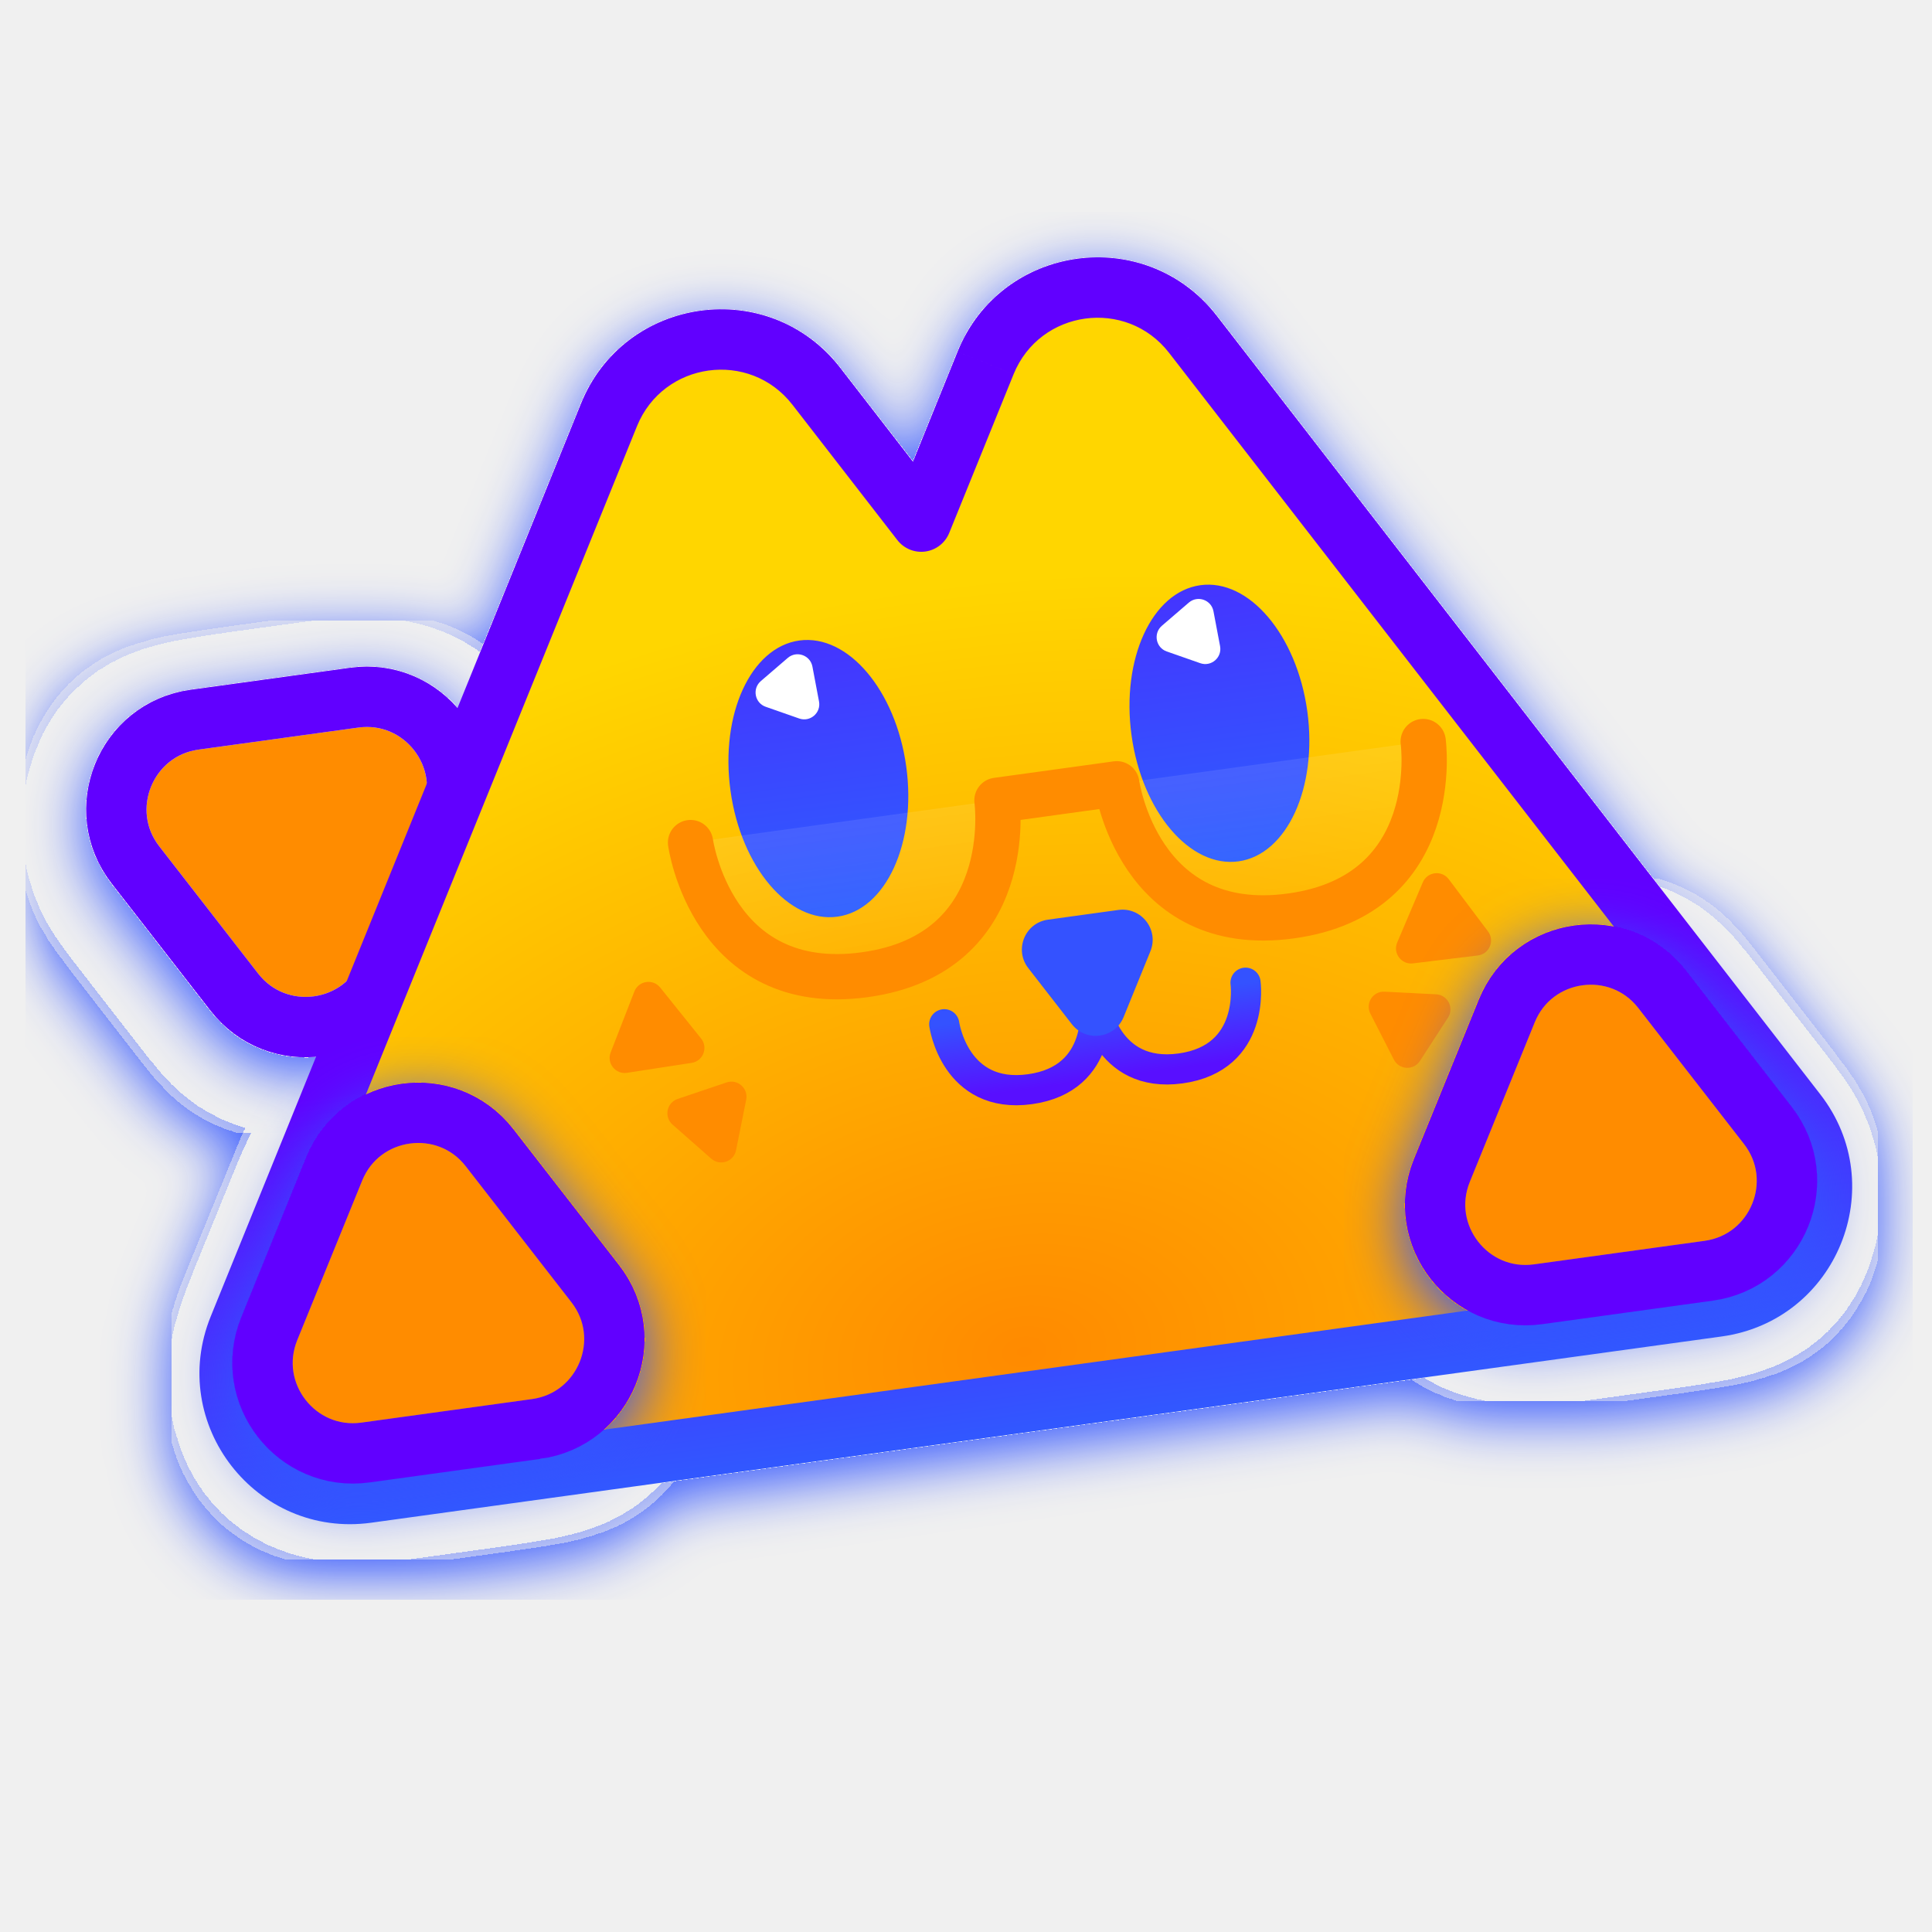
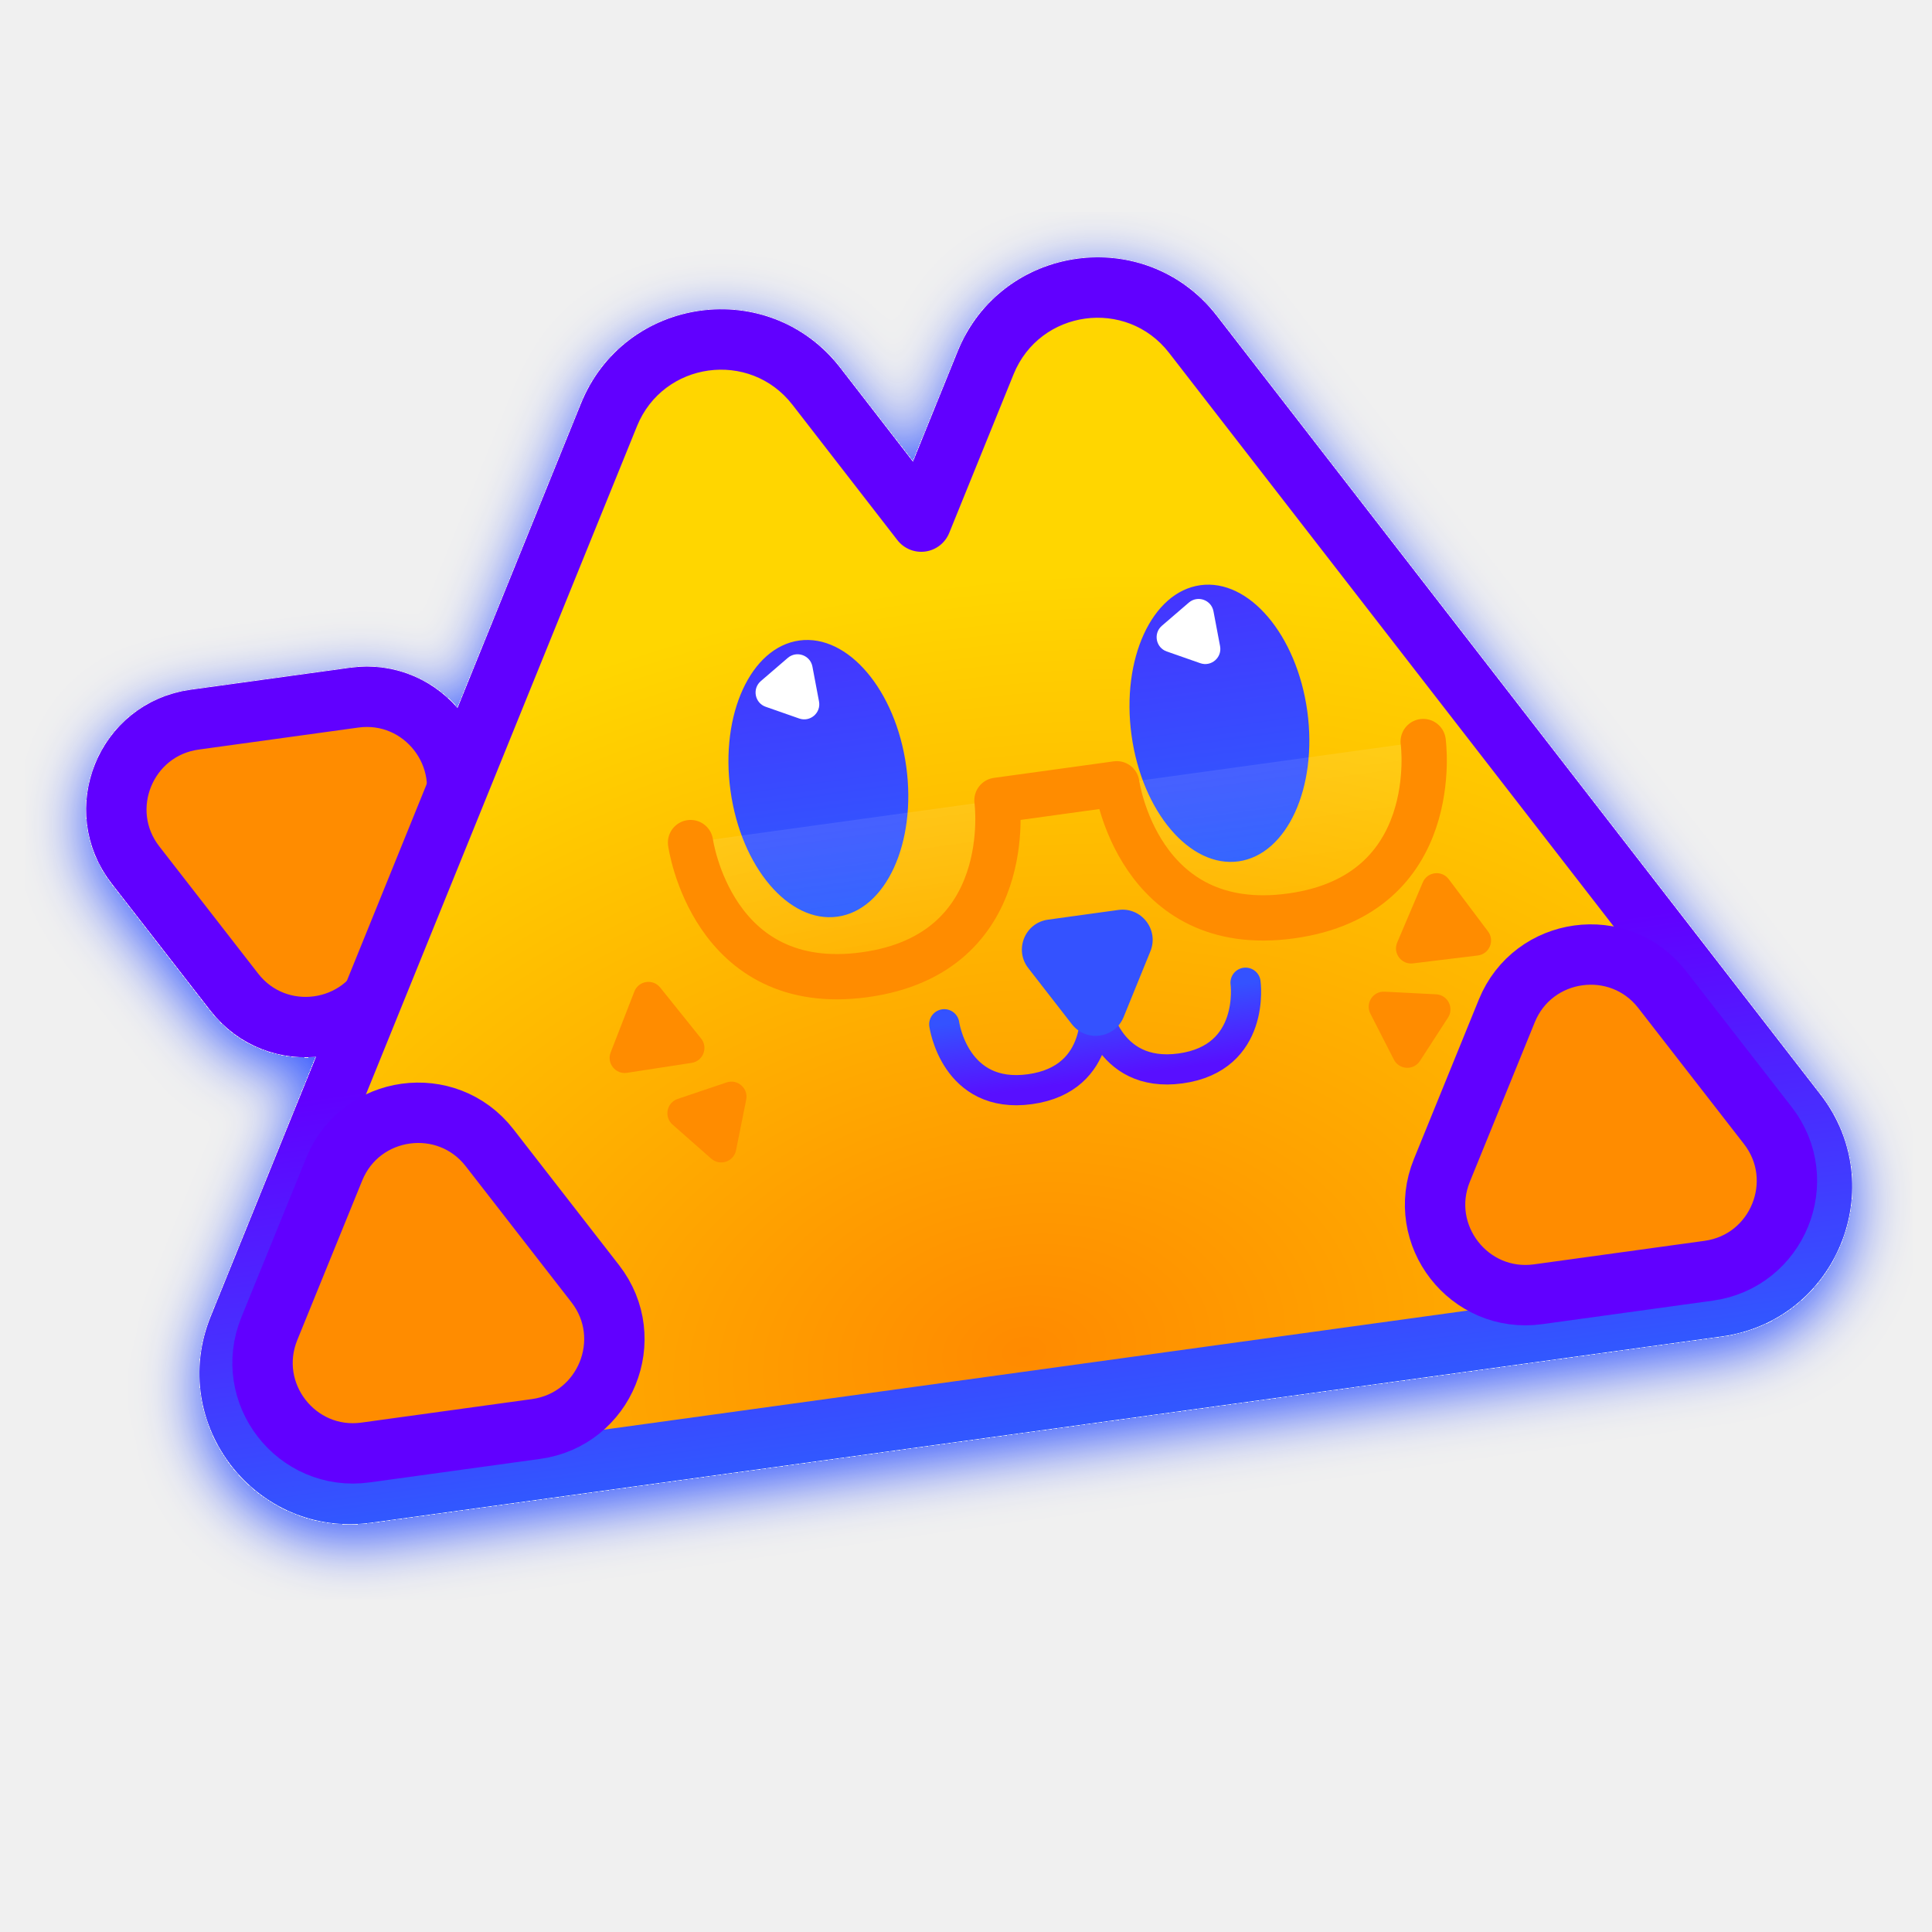
- <svg xmlns="http://www.w3.org/2000/svg" width="512" height="512" fill="none">
-   <g filter="url(#b)" clip-path="url(#a)">
-     <g filter="url(#c)">
-       <path d="M94.937 192.814c12.202-1.683 21.649 10.474 17.006 21.882l-16.085 39.519c-4.644 11.408-19.895 13.511-27.453 3.786l-26.182-33.69c-7.558-9.725-1.754-23.985 10.447-25.668l42.267-5.829Z" fill="#FF8C00" />
-       <path d="M119.353 217.712c6.965-17.112-7.207-35.347-25.509-32.823l-42.267 5.829c-18.302 2.524-27.008 23.914-15.671 38.502l26.182 33.69c11.337 14.588 34.214 11.433 41.179-5.679l16.086-39.519Z" stroke="#6100FF" stroke-width="16" />
-     </g>
-     <path fill-rule="evenodd" clip-rule="evenodd" d="M261.193 96.18c9.272-22.859 39.831-27.073 54.944-7.577l159.957 206.341c15.082 19.455 3.467 47.942-20.919 51.306l-99.803 13.764-158.286 21.83-99.803 13.765c-24.386 3.363-43.279-20.916-34.026-43.728l98.132-241.936c9.272-22.86 39.831-27.074 54.944-7.578l27.803 35.865 17.057-42.052Z" fill="url(#d)" />
-     <path fill-rule="evenodd" clip-rule="evenodd" d="M261.193 96.18c9.272-22.859 39.831-27.073 54.944-7.577l159.957 206.341c15.082 19.455 3.467 47.942-20.919 51.306l-99.803 13.764-158.286 21.83-99.803 13.765c-24.386 3.363-43.279-20.916-34.026-43.728l98.132-241.936c9.272-22.86 39.831-27.074 54.944-7.578l27.803 35.865 17.057-42.052Z" fill="url(#e)" />
-     <path d="m316.137 88.603 6.323-4.902-6.323 4.902Zm-54.944 7.578-7.414-3.007 7.414 3.006Zm214.901 198.763-6.322 4.901 6.322-4.901ZM63.257 351.881l7.414 3.007-7.414-3.007Zm98.132-241.936-7.413-3.007 7.413 3.007Zm54.944-7.578 6.323-4.901-6.323 4.901Zm27.803 35.865 7.414 3.007a8 8 0 0 1-13.737 1.894l6.323-4.901Zm65.678-44.728c-11.335-14.622-34.254-11.461-41.208 5.683l-14.827-6.013c11.59-28.575 49.789-33.843 68.681-9.473l-12.646 9.803Zm159.958 206.341L309.814 93.505 322.46 83.7l159.957 206.342-12.645 9.802Zm-15.69 38.48c18.29-2.523 27.001-23.888 15.69-38.48l12.645-9.802c18.852 24.319 4.333 59.928-26.149 64.132l-2.186-15.85Zm-99.803 13.764 99.803-13.764 2.186 15.85-99.803 13.764-2.186-15.85Zm-158.286 21.83 158.286-21.83 2.186 15.85-158.286 21.83-2.186-15.85ZM96.19 387.684l99.803-13.765 2.186 15.85-99.803 13.765-2.186-15.85Zm-25.52-32.796c-6.939 17.109 7.23 35.318 25.52 32.796l2.186 15.85c-30.482 4.204-54.098-26.146-42.532-54.66l14.827 6.014Zm98.133-241.936L70.671 354.888l-14.827-6.014 98.132-241.936 14.827 6.014Zm41.208-5.683c-11.335-14.622-34.254-11.461-41.208 5.683l-14.827-6.014c11.59-28.574 49.788-33.842 68.68-9.472l-12.645 9.803Zm27.802 35.864-27.802-35.864 12.645-9.803 27.803 35.865-12.646 9.802Zm30.793-43.946L251.55 141.24l-14.827-6.014 17.056-42.051 14.827 6.013Z" fill="url(#f)" />
-     <path d="M377.053 233.835c1.205-2.834 5.026-3.3 6.877-.84l10.413 13.841c1.852 2.46.345 6.002-2.711 6.375l-17.193 2.098c-3.057.373-5.371-2.702-4.166-5.536l6.78-15.938ZM380.587 263.504c3.076.157 4.827 3.584 3.154 6.169l-7.436 11.482c-1.673 2.584-5.517 2.388-6.919-.354l-6.226-12.18c-1.401-2.742.691-5.973 3.766-5.815l13.661.698ZM174.959 261.707c-1.927-2.402-5.731-1.816-6.847 1.053l-6.279 16.144c-1.116 2.87 1.293 5.872 4.336 5.404l17.12-2.635c3.044-.468 4.439-4.055 2.512-6.457l-10.842-13.509ZM179.588 291.227c-2.918.983-3.677 4.757-1.366 6.792l10.266 9.041c2.311 2.035 5.959.806 6.566-2.213l2.696-13.412c.607-3.019-2.281-5.562-5.199-4.579l-12.963 4.371Z" fill="#FF8C00" />
-     <ellipse cx="216.876" cy="206.336" rx="23.508" ry="36.941" transform="rotate(-7.853 216.876 206.336)" fill="url(#g)" />
-     <path d="M217.047 185.892c.573 3.026-2.345 5.536-5.251 4.519l-8.881-3.108c-2.907-1.018-3.622-4.8-1.288-6.808l7.133-6.137c2.334-2.008 5.967-.737 6.539 2.289l1.748 9.245Z" fill="#fff" />
-     <ellipse cx="323.159" cy="191.677" rx="23.508" ry="36.941" transform="rotate(-7.853 323.159 191.677)" fill="url(#h)" />
-     <path d="M323.331 171.234c.572 3.025-2.346 5.536-5.252 4.519l-8.881-3.109c-2.906-1.017-3.622-4.799-1.288-6.807l7.133-6.137c2.334-2.008 5.967-.737 6.539 2.289l1.749 9.245Z" fill="#fff" />
-     <path opacity=".1" d="M229.204 258.308C188.602 263.907 183 223.292 183 223.292l81.205-11.2 15.876-2.189 15.877-2.19 81.204-11.199s5.602 40.615-35.001 46.215c-40.602 5.6-46.203-35.016-46.203-35.016l-15.877 2.19-15.876 2.189s5.601 40.616-35.001 46.216Z" fill="url(#i)" />
-     <path d="M183 223.292s5.602 40.615 46.204 35.016c40.602-5.6 35.001-46.216 35.001-46.216l15.876-2.189 15.877-2.19s5.601 40.616 46.203 35.016c40.603-5.6 35.001-46.215 35.001-46.215" stroke="#FF8C00" stroke-width="12" stroke-linecap="round" stroke-linejoin="round" />
-     <path d="M250.239 271.441s2.753 19.961 22.714 17.208c19.96-2.753 17.208-22.714 17.208-22.714s2.752 19.961 22.713 17.208c19.961-2.753 17.208-22.714 17.208-22.714" stroke="url(#j)" stroke-width="8" stroke-linecap="round" stroke-linejoin="round" />
-     <path d="M297.775 269.521c-2.322 5.704-9.948 6.755-13.727 1.893l-11.549-14.861c-3.779-4.863-.877-11.993 5.224-12.834l18.644-2.572c6.101-.841 10.825 5.237 8.503 10.941l-7.095 17.433Z" fill="#3452FF" />
-     <g filter="url(#k)">
-       <path d="M406.72 270.934c4.643-11.408 19.895-13.511 27.453-3.786l27.99 36.017c7.558 9.725 1.754 23.985-10.447 25.668l-45.187 6.232c-12.201 1.683-21.649-10.474-17.005-21.882l17.196-42.249Z" fill="#FF8C00" />
-       <path d="M440.49 262.239c-11.337-14.588-34.215-11.433-41.18 5.679l-17.196 42.249c-6.965 17.112 7.206 35.347 25.508 32.823l45.187-6.232c18.302-2.524 27.008-23.914 15.671-38.502l-27.99-36.017Z" stroke="#6100FF" stroke-width="16" />
-     </g>
-     <g filter="url(#l)">
-       <path d="M151.426 345.101c7.558 9.725 1.754 23.985-10.447 25.668l-45.187 6.232c-12.201 1.682-21.649-10.474-17.005-21.882l17.196-42.249c4.643-11.408 19.895-13.512 27.453-3.786l27.99 36.017Z" fill="#FF8C00" />
-       <path d="M142.072 378.694c18.302-2.525 27.008-23.915 15.671-38.502l-27.99-36.017c-11.337-14.588-34.215-11.433-41.18 5.679l-17.196 42.249c-6.965 17.112 7.206 35.347 25.508 32.823l45.187-6.232Z" stroke="#6100FF" stroke-width="16" />
+ <svg xmlns="http://www.w3.org/2000/svg" width="512" height="512" viewBox="0 0 512 512" fill="none">
+   <g clip-path="url(#clip0_420_2)">
+     <g filter="url(#filter0_d_420_2)">
+       <path d="M103.267 257.231L119.353 217.712C126.318 200.6 112.146 182.365 93.844 184.889L51.577 190.718C33.275 193.242 24.569 214.632 35.906 229.22L62.088 262.91C73.425 277.498 96.302 274.343 103.267 257.231Z" fill="#FF8C00" stroke="#6100FF" stroke-width="16" />
+       <path fill-rule="evenodd" clip-rule="evenodd" d="M261.193 96.18C270.465 73.321 301.024 69.107 316.137 88.603L476.094 294.944C491.176 314.399 479.561 342.886 455.175 346.25L355.372 360.014L197.086 381.844L97.283 395.609C72.897 398.972 54.005 374.693 63.257 351.881L161.389 109.945C170.661 87.086 201.22 82.871 216.333 102.367L244.136 138.232L261.193 96.18Z" fill="url(#paint0_radial_420_2)" />
+       <path fill-rule="evenodd" clip-rule="evenodd" d="M261.193 96.18C270.465 73.321 301.024 69.107 316.137 88.603L476.094 294.944C491.176 314.399 479.561 342.886 455.175 346.25L355.372 360.014L197.086 381.844L97.283 395.609C72.897 398.972 54.005 374.693 63.257 351.881L161.389 109.945C170.661 87.086 201.22 82.871 216.333 102.367L244.136 138.232L261.193 96.18Z" fill="url(#paint1_radial_420_2)" />
+       <path d="M316.137 88.603L322.46 83.701L322.46 83.701L316.137 88.603ZM261.193 96.18L253.779 93.174L253.779 93.174L261.193 96.18ZM476.094 294.944L469.772 299.845L469.772 299.845L476.094 294.944ZM455.175 346.25L456.268 354.175L455.175 346.25ZM355.372 360.014L354.279 352.089L355.372 360.014ZM197.086 381.844L198.179 389.769L197.086 381.844ZM97.283 395.609L96.19 387.684L97.283 395.609ZM63.257 351.881L70.671 354.888L70.671 354.888L63.257 351.881ZM161.389 109.945L153.976 106.938L153.976 106.938L161.389 109.945ZM216.333 102.367L222.656 97.466L216.333 102.367ZM244.136 138.232L251.55 141.239C250.474 143.891 248.064 145.766 245.229 146.157C242.394 146.548 239.567 145.395 237.813 143.133L244.136 138.232ZM309.814 93.504C298.479 78.882 275.56 82.043 268.606 99.187L253.779 93.174C265.369 64.6 303.568 59.331 322.46 83.701L309.814 93.504ZM469.772 299.845L309.814 93.504L322.46 83.701L482.417 290.043L469.772 299.845ZM454.082 338.325C472.372 335.802 481.083 314.437 469.772 299.845L482.417 290.043C501.269 314.362 486.75 349.971 456.268 354.175L454.082 338.325ZM354.279 352.089L454.082 338.325L456.268 354.175L356.465 367.939L354.279 352.089ZM195.993 373.919L354.279 352.089L356.465 367.939L198.179 389.769L195.993 373.919ZM96.19 387.684L195.993 373.919L198.179 389.769L98.376 403.534L96.19 387.684ZM70.671 354.888C63.731 371.997 77.9 390.206 96.19 387.684L98.376 403.534C67.894 407.738 44.278 377.388 55.844 348.874L70.671 354.888ZM168.803 112.952L70.671 354.888L55.844 348.874L153.976 106.938L168.803 112.952ZM210.011 107.269C198.676 92.647 175.757 95.808 168.803 112.952L153.976 106.938C165.566 78.364 203.764 73.096 222.656 97.466L210.011 107.269ZM237.813 143.133L210.011 107.269L222.656 97.466L250.459 133.331L237.813 143.133ZM268.606 99.187L251.55 141.239L236.723 135.225L253.779 93.174L268.606 99.187Z" fill="url(#paint2_linear_420_2)" />
+       <path d="M377.053 233.835C378.258 231.001 382.079 230.535 383.93 232.995L394.343 246.836C396.195 249.296 394.688 252.838 391.632 253.211L374.439 255.309C371.382 255.682 369.068 252.607 370.273 249.773L377.053 233.835Z" fill="#FF8C00" />
+       <path d="M380.587 263.504C383.663 263.661 385.414 267.088 383.741 269.673L376.305 281.155C374.632 283.739 370.788 283.543 369.386 280.801L363.16 268.621C361.759 265.879 363.851 262.648 366.926 262.806L380.587 263.504Z" fill="#FF8C00" />
+       <path d="M174.959 261.707C173.032 259.305 169.228 259.891 168.112 262.76L161.833 278.904C160.717 281.774 163.126 284.776 166.169 284.308L183.289 281.673C186.333 281.205 187.728 277.618 185.801 275.216L174.959 261.707Z" fill="#FF8C00" />
+       <path d="M179.588 291.227C176.67 292.21 175.911 295.984 178.222 298.019L188.488 307.06C190.799 309.095 194.447 307.866 195.054 304.847L197.75 291.435C198.357 288.416 195.469 285.873 192.551 286.856L179.588 291.227Z" fill="#FF8C00" />
+       <ellipse cx="216.876" cy="206.336" rx="23.508" ry="36.941" transform="rotate(-7.85252 216.876 206.336)" fill="url(#paint3_linear_420_2)" />
+       <path d="M217.047 185.892C217.62 188.918 214.702 191.428 211.796 190.411L202.915 187.303C200.008 186.285 199.293 182.503 201.627 180.495L208.76 174.358C211.094 172.35 214.727 173.621 215.299 176.647L217.047 185.892Z" fill="white" />
+       <ellipse cx="323.159" cy="191.677" rx="23.508" ry="36.941" transform="rotate(-7.85252 323.159 191.677)" fill="url(#paint4_linear_420_2)" />
+       <path d="M323.331 171.234C323.903 174.259 320.985 176.77 318.079 175.753L309.198 172.644C306.292 171.627 305.576 167.845 307.91 165.837L315.043 159.7C317.377 157.692 321.01 158.963 321.582 161.989L323.331 171.234Z" fill="white" />
+       <path opacity="0.1" d="M229.204 258.308C188.602 263.907 183 223.292 183 223.292L264.205 212.092L280.081 209.903L295.958 207.713L377.162 196.514C377.162 196.514 382.764 237.129 342.161 242.729C301.559 248.329 295.958 207.713 295.958 207.713L280.081 209.903L264.205 212.092C264.205 212.092 269.806 252.708 229.204 258.308Z" fill="url(#paint5_linear_420_2)" />
+       <path d="M183 223.292C183 223.292 188.602 263.907 229.204 258.308C269.806 252.708 264.205 212.092 264.205 212.092L280.081 209.903L295.958 207.713C295.958 207.713 301.559 248.329 342.161 242.729C382.764 237.129 377.162 196.514 377.162 196.514" stroke="#FF8C00" stroke-width="12" stroke-linecap="round" stroke-linejoin="round" />
+       <path d="M250.239 271.441C250.239 271.441 252.992 291.402 272.953 288.649C292.913 285.896 290.161 265.935 290.161 265.935C290.161 265.935 292.913 285.896 312.874 283.143C332.835 280.39 330.082 260.429 330.082 260.429" stroke="url(#paint6_linear_420_2)" stroke-width="8" stroke-linecap="round" stroke-linejoin="round" />
+       <path d="M297.775 269.521C295.453 275.225 287.827 276.276 284.048 271.414L272.499 256.553C268.72 251.69 271.622 244.56 277.723 243.719L296.367 241.147C302.468 240.306 307.192 246.384 304.87 252.088L297.775 269.521Z" fill="#3452FF" />
+       <path d="M468.48 298.256L440.49 262.239C429.153 247.651 406.275 250.806 399.31 267.918L382.114 310.167C375.149 327.279 389.32 345.514 407.622 342.99L452.809 336.758C471.111 334.234 479.817 312.844 468.48 298.256Z" fill="#FF8C00" stroke="#6100FF" stroke-width="16" />
+       <path d="M96.885 384.926L142.072 378.694C160.374 376.169 169.08 354.779 157.743 340.192L129.753 304.175C118.416 289.587 95.538 292.742 88.573 309.854L71.377 352.103C64.412 369.215 78.583 387.45 96.885 384.926Z" fill="#FF8C00" stroke="#6100FF" stroke-width="16" />
    </g>
  </g>
  <defs>
-     <linearGradient id="f" x1="290.676" y1="495.511" x2="259.119" y2="266.7" gradientUnits="userSpaceOnUse">
+     <filter id="filter0_d_420_2" x="6.821" y="56.201" width="500.027" height="367.726" filterUnits="userSpaceOnUse" color-interpolation-filters="sRGB">
+       <feFlood flood-opacity="0" result="BackgroundImageFix" />
+       <feColorMatrix in="SourceAlpha" type="matrix" values="0 0 0 0 0 0 0 0 0 0 0 0 0 0 0 0 0 0 127 0" result="hardAlpha" />
+       <feOffset dy="4" />
+       <feGaussianBlur stdDeviation="8" />
+       <feComposite in2="hardAlpha" operator="out" />
+       <feColorMatrix type="matrix" values="0 0 0 0 0.196 0 0 0 0 0.333 0 0 0 0 1 0 0 0 1 0" />
+       <feBlend mode="normal" in2="BackgroundImageFix" result="effect1_dropShadow_420_2" />
+       <feBlend mode="normal" in="SourceGraphic" in2="effect1_dropShadow_420_2" result="shape" />
+     </filter>
+     <radialGradient id="paint0_radial_420_2" cx="0" cy="0" r="1" gradientUnits="userSpaceOnUse" gradientTransform="translate(271.741 358.225) rotate(-97.8525) scale(204.58 299.811)">
+       <stop stop-color="#FF8A00" />
+       <stop offset="1" stop-color="#FFD600" />
+     </radialGradient>
+     <radialGradient id="paint1_radial_420_2" cx="0" cy="0" r="1" gradientUnits="userSpaceOnUse" gradientTransform="translate(271.741 358.225) rotate(-97.8525) scale(204.58 299.811)">
+       <stop stop-color="#FF8A00" />
+       <stop offset="1" stop-color="#FFD600" />
+     </radialGradient>
+     <linearGradient id="paint2_linear_420_2" x1="290.676" y1="495.511" x2="259.119" y2="266.7" gradientUnits="userSpaceOnUse">
      <stop stop-color="#00B3FF" />
      <stop offset="1" stop-color="#6100FF" />
    </linearGradient>
-     <linearGradient id="g" x1="216.876" y1="78.641" x2="216.876" y2="386.726" gradientUnits="userSpaceOnUse">
+     <linearGradient id="paint3_linear_420_2" x1="216.876" y1="78.641" x2="216.876" y2="386.726" gradientUnits="userSpaceOnUse">
      <stop stop-color="#6100FF" />
      <stop offset="1" stop-color="#00B2FF" />
    </linearGradient>
-     <linearGradient id="h" x1="323.159" y1="63.983" x2="323.159" y2="372.068" gradientUnits="userSpaceOnUse">
+     <linearGradient id="paint4_linear_420_2" x1="323.159" y1="63.983" x2="323.159" y2="372.068" gradientUnits="userSpaceOnUse">
      <stop stop-color="#6100FF" />
      <stop offset="1" stop-color="#00B2FF" />
    </linearGradient>
-     <linearGradient id="i" x1="276.494" y1="205.855" x2="283.121" y2="253.9" gradientUnits="userSpaceOnUse">
-       <stop stop-color="#fff" />
-       <stop offset="1" stop-color="#fff" stop-opacity="0" />
+     <linearGradient id="paint5_linear_420_2" x1="276.494" y1="205.855" x2="283.121" y2="253.9" gradientUnits="userSpaceOnUse">
+       <stop stop-color="white" />
+       <stop offset="1" stop-color="white" stop-opacity="0" />
    </linearGradient>
-     <linearGradient id="j" x1="292.9" y1="285.8" x2="290.161" y2="265.935" gradientUnits="userSpaceOnUse">
+     <linearGradient id="paint6_linear_420_2" x1="292.9" y1="285.8" x2="290.161" y2="265.935" gradientUnits="userSpaceOnUse">
      <stop stop-color="#580FFF" />
      <stop offset="1" stop-color="#3452FF" />
    </linearGradient>
-     <filter id="b" x="6.821" y="56.201" width="500.027" height="367.726" filterUnits="userSpaceOnUse" color-interpolation-filters="sRGB">
-       <feFlood flood-opacity="0" result="BackgroundImageFix" />
-       <feColorMatrix in="SourceAlpha" values="0 0 0 0 0 0 0 0 0 0 0 0 0 0 0 0 0 0 127 0" result="hardAlpha" />
-       <feOffset dy="4" />
-       <feGaussianBlur stdDeviation="8" />
-       <feComposite in2="hardAlpha" operator="out" />
-       <feColorMatrix values="0 0 0 0 0.196 0 0 0 0 0.333 0 0 0 0 1 0 0 0 1 0" />
-       <feBlend in2="BackgroundImageFix" result="effect1_dropShadow_14_185" />
-       <feBlend in="SourceGraphic" in2="effect1_dropShadow_14_185" result="shape" />
-     </filter>
-     <filter id="c" x="6.821" y="164.65" width="138.35" height="135.539" filterUnits="userSpaceOnUse" color-interpolation-filters="sRGB">
-       <feFlood flood-opacity="0" result="BackgroundImageFix" />
-       <feColorMatrix in="SourceAlpha" values="0 0 0 0 0 0 0 0 0 0 0 0 0 0 0 0 0 0 127 0" result="hardAlpha" />
-       <feOffset dy="4" />
-       <feGaussianBlur stdDeviation="8" />
-       <feComposite in2="hardAlpha" operator="out" />
-       <feColorMatrix values="0 0 0 0 0.196 0 0 0 0 0.333 0 0 0 0 1 0 0 0 1 0" />
-       <feBlend in2="BackgroundImageFix" result="effect1_dropShadow_14_185" />
-       <feBlend in="SourceGraphic" in2="effect1_dropShadow_14_185" result="shape" />
-     </filter>
-     <filter id="k" x="356.296" y="232.96" width="141.27" height="138.269" filterUnits="userSpaceOnUse" color-interpolation-filters="sRGB">
-       <feFlood flood-opacity="0" result="BackgroundImageFix" />
-       <feColorMatrix in="SourceAlpha" values="0 0 0 0 0 0 0 0 0 0 0 0 0 0 0 0 0 0 127 0" result="hardAlpha" />
-       <feOffset dy="4" />
-       <feGaussianBlur stdDeviation="8" />
-       <feComposite in2="hardAlpha" operator="out" />
-       <feColorMatrix values="0 0 0 0 0.196 0 0 0 0 0.333 0 0 0 0 1 0 0 0 1 0" />
-       <feBlend in2="BackgroundImageFix" result="effect1_dropShadow_14_185" />
-       <feBlend in="SourceGraphic" in2="effect1_dropShadow_14_185" result="shape" />
-     </filter>
-     <filter id="l" x="45.559" y="274.896" width="141.27" height="138.269" filterUnits="userSpaceOnUse" color-interpolation-filters="sRGB">
-       <feFlood flood-opacity="0" result="BackgroundImageFix" />
-       <feColorMatrix in="SourceAlpha" values="0 0 0 0 0 0 0 0 0 0 0 0 0 0 0 0 0 0 127 0" result="hardAlpha" />
-       <feOffset dy="4" />
-       <feGaussianBlur stdDeviation="8" />
-       <feComposite in2="hardAlpha" operator="out" />
-       <feColorMatrix values="0 0 0 0 0.196 0 0 0 0 0.333 0 0 0 0 1 0 0 0 1 0" />
-       <feBlend in2="BackgroundImageFix" result="effect1_dropShadow_14_185" />
-       <feBlend in="SourceGraphic" in2="effect1_dropShadow_14_185" result="shape" />
-     </filter>
-     <radialGradient id="d" cx="0" cy="0" r="1" gradientUnits="userSpaceOnUse" gradientTransform="rotate(-97.853 291.976 60.695) scale(204.58 299.811)">
-       <stop stop-color="#FF8A00" />
-       <stop offset="1" stop-color="#FFD600" />
-     </radialGradient>
-     <radialGradient id="e" cx="0" cy="0" r="1" gradientUnits="userSpaceOnUse" gradientTransform="rotate(-97.853 291.976 60.695) scale(204.58 299.811)">
-       <stop stop-color="#FF8A00" />
-       <stop offset="1" stop-color="#FFD600" />
-     </radialGradient>
-     <clipPath id="a">
-       <path fill="#fff" d="M0 0h512v512H0z" />
+     <clipPath id="clip0_420_2">
+       <rect width="512" height="512" fill="white" />
    </clipPath>
  </defs>
</svg>
